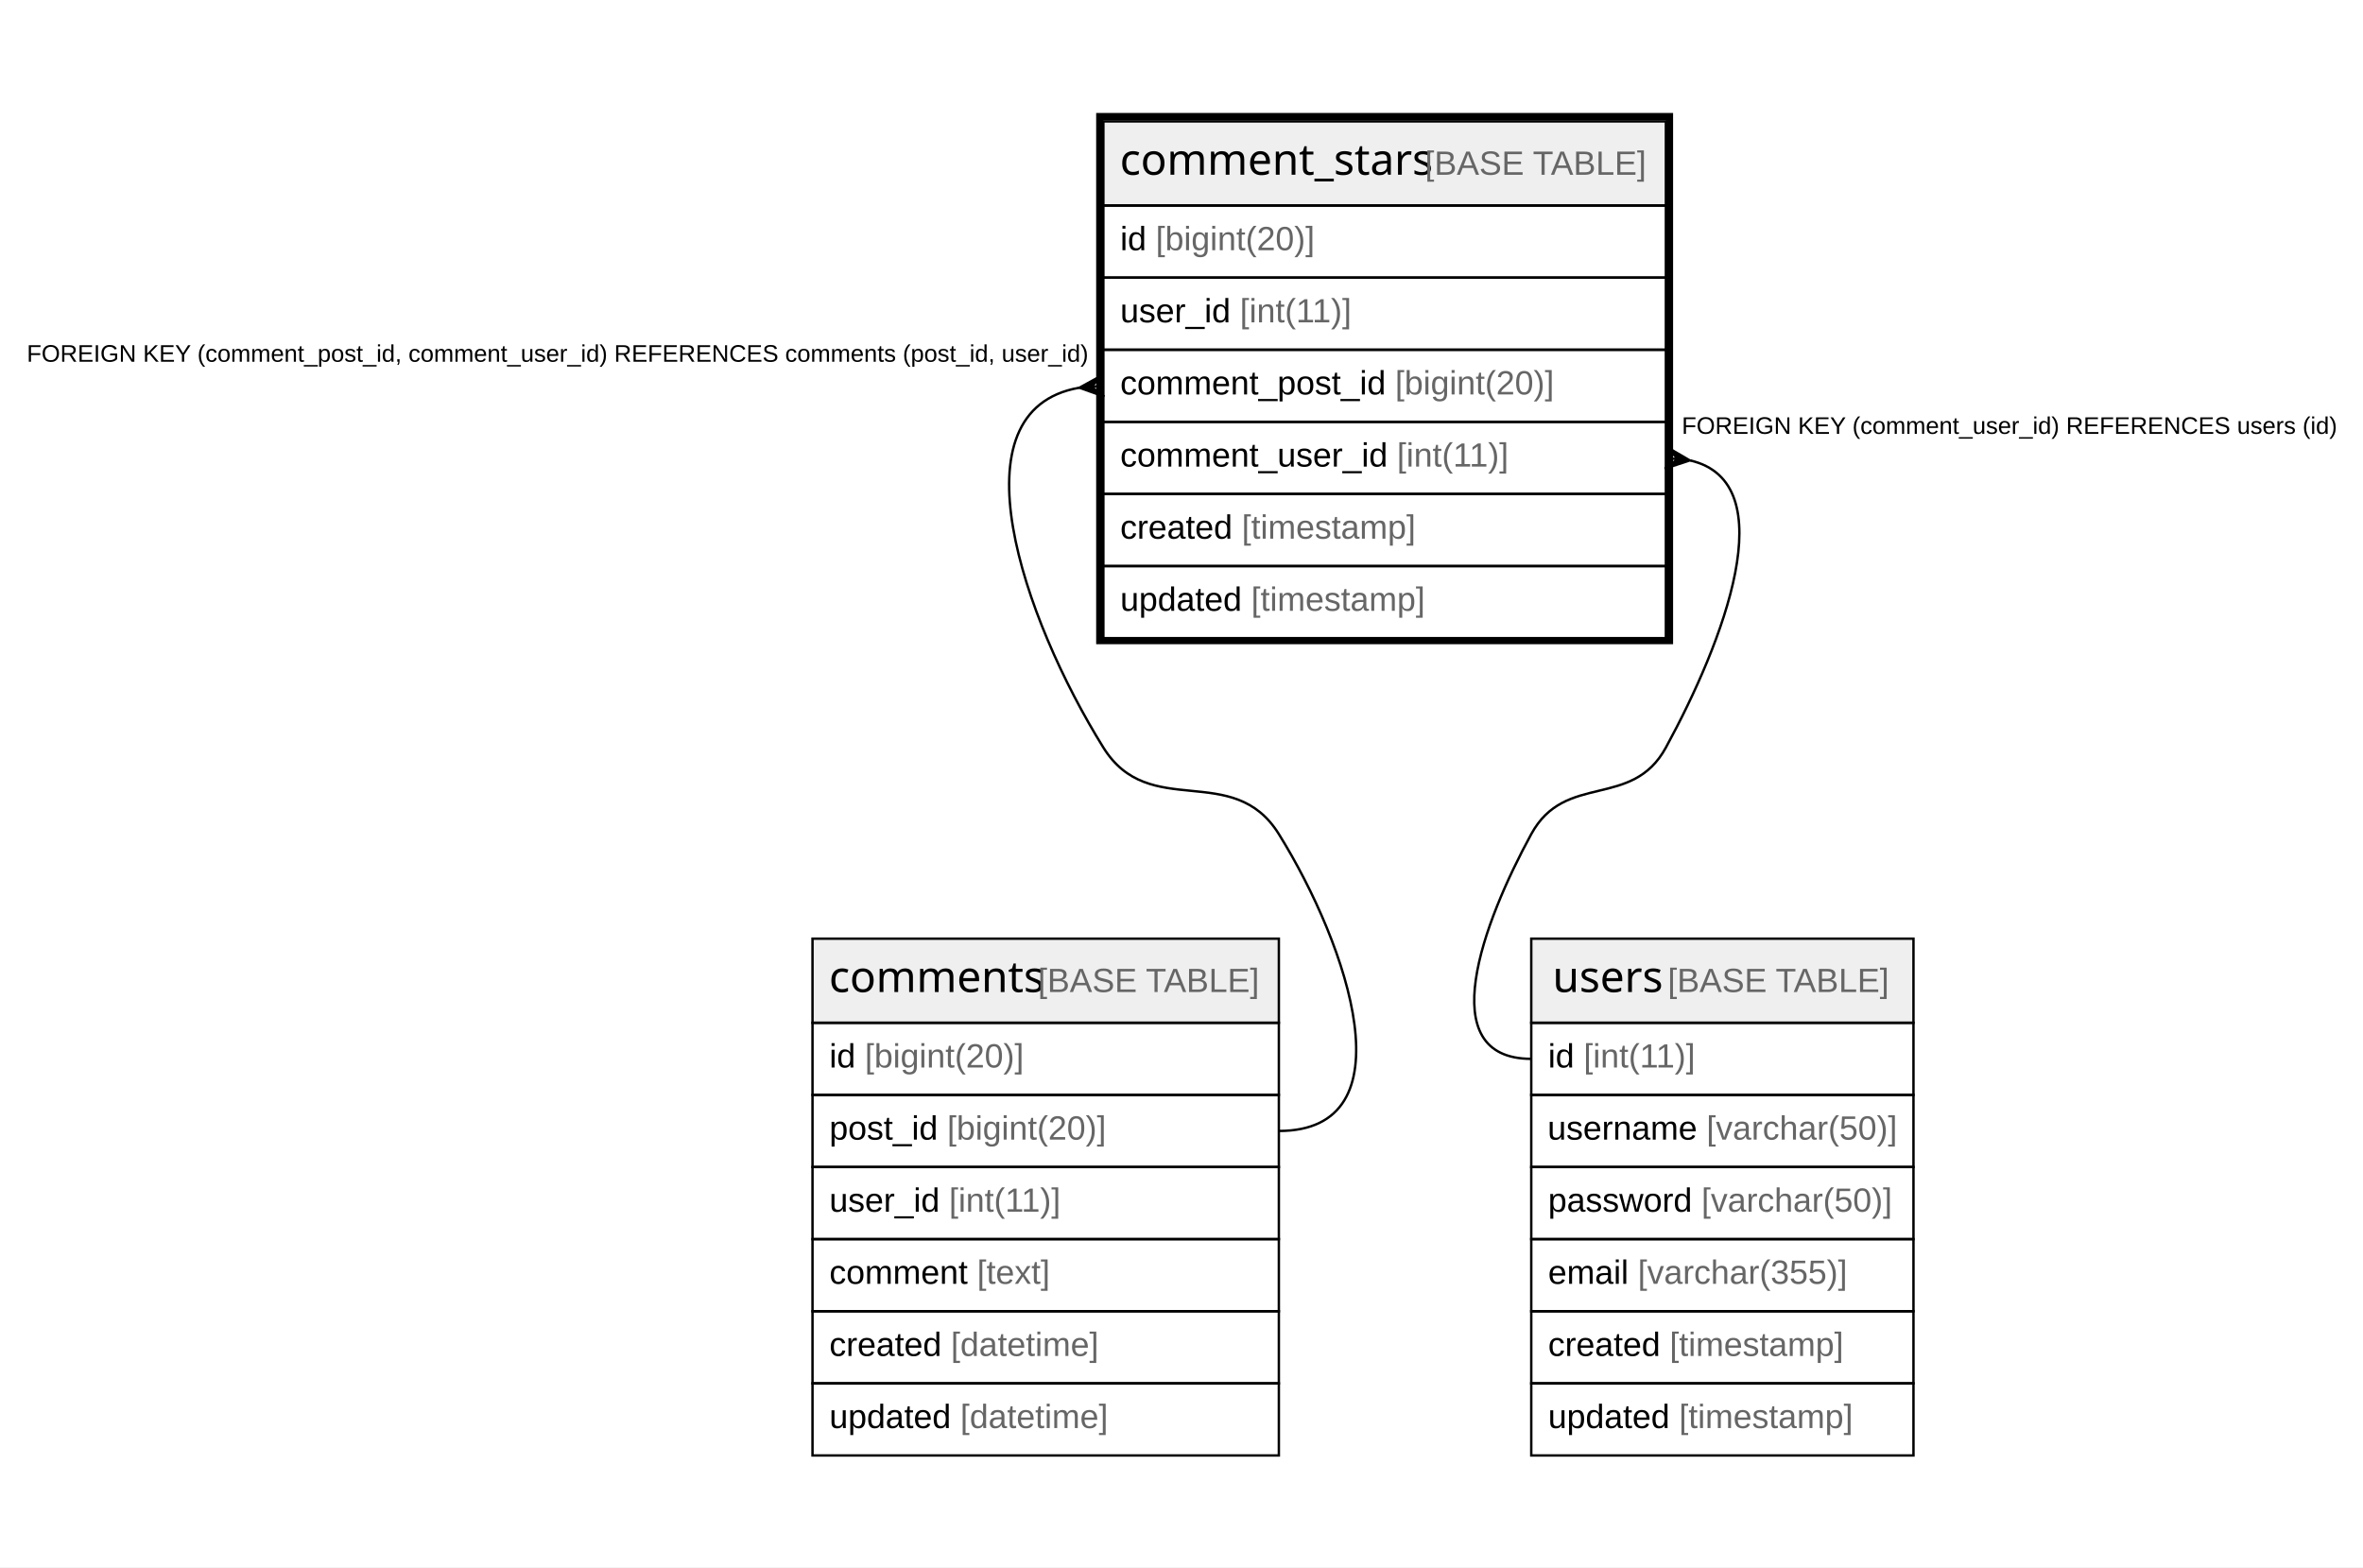
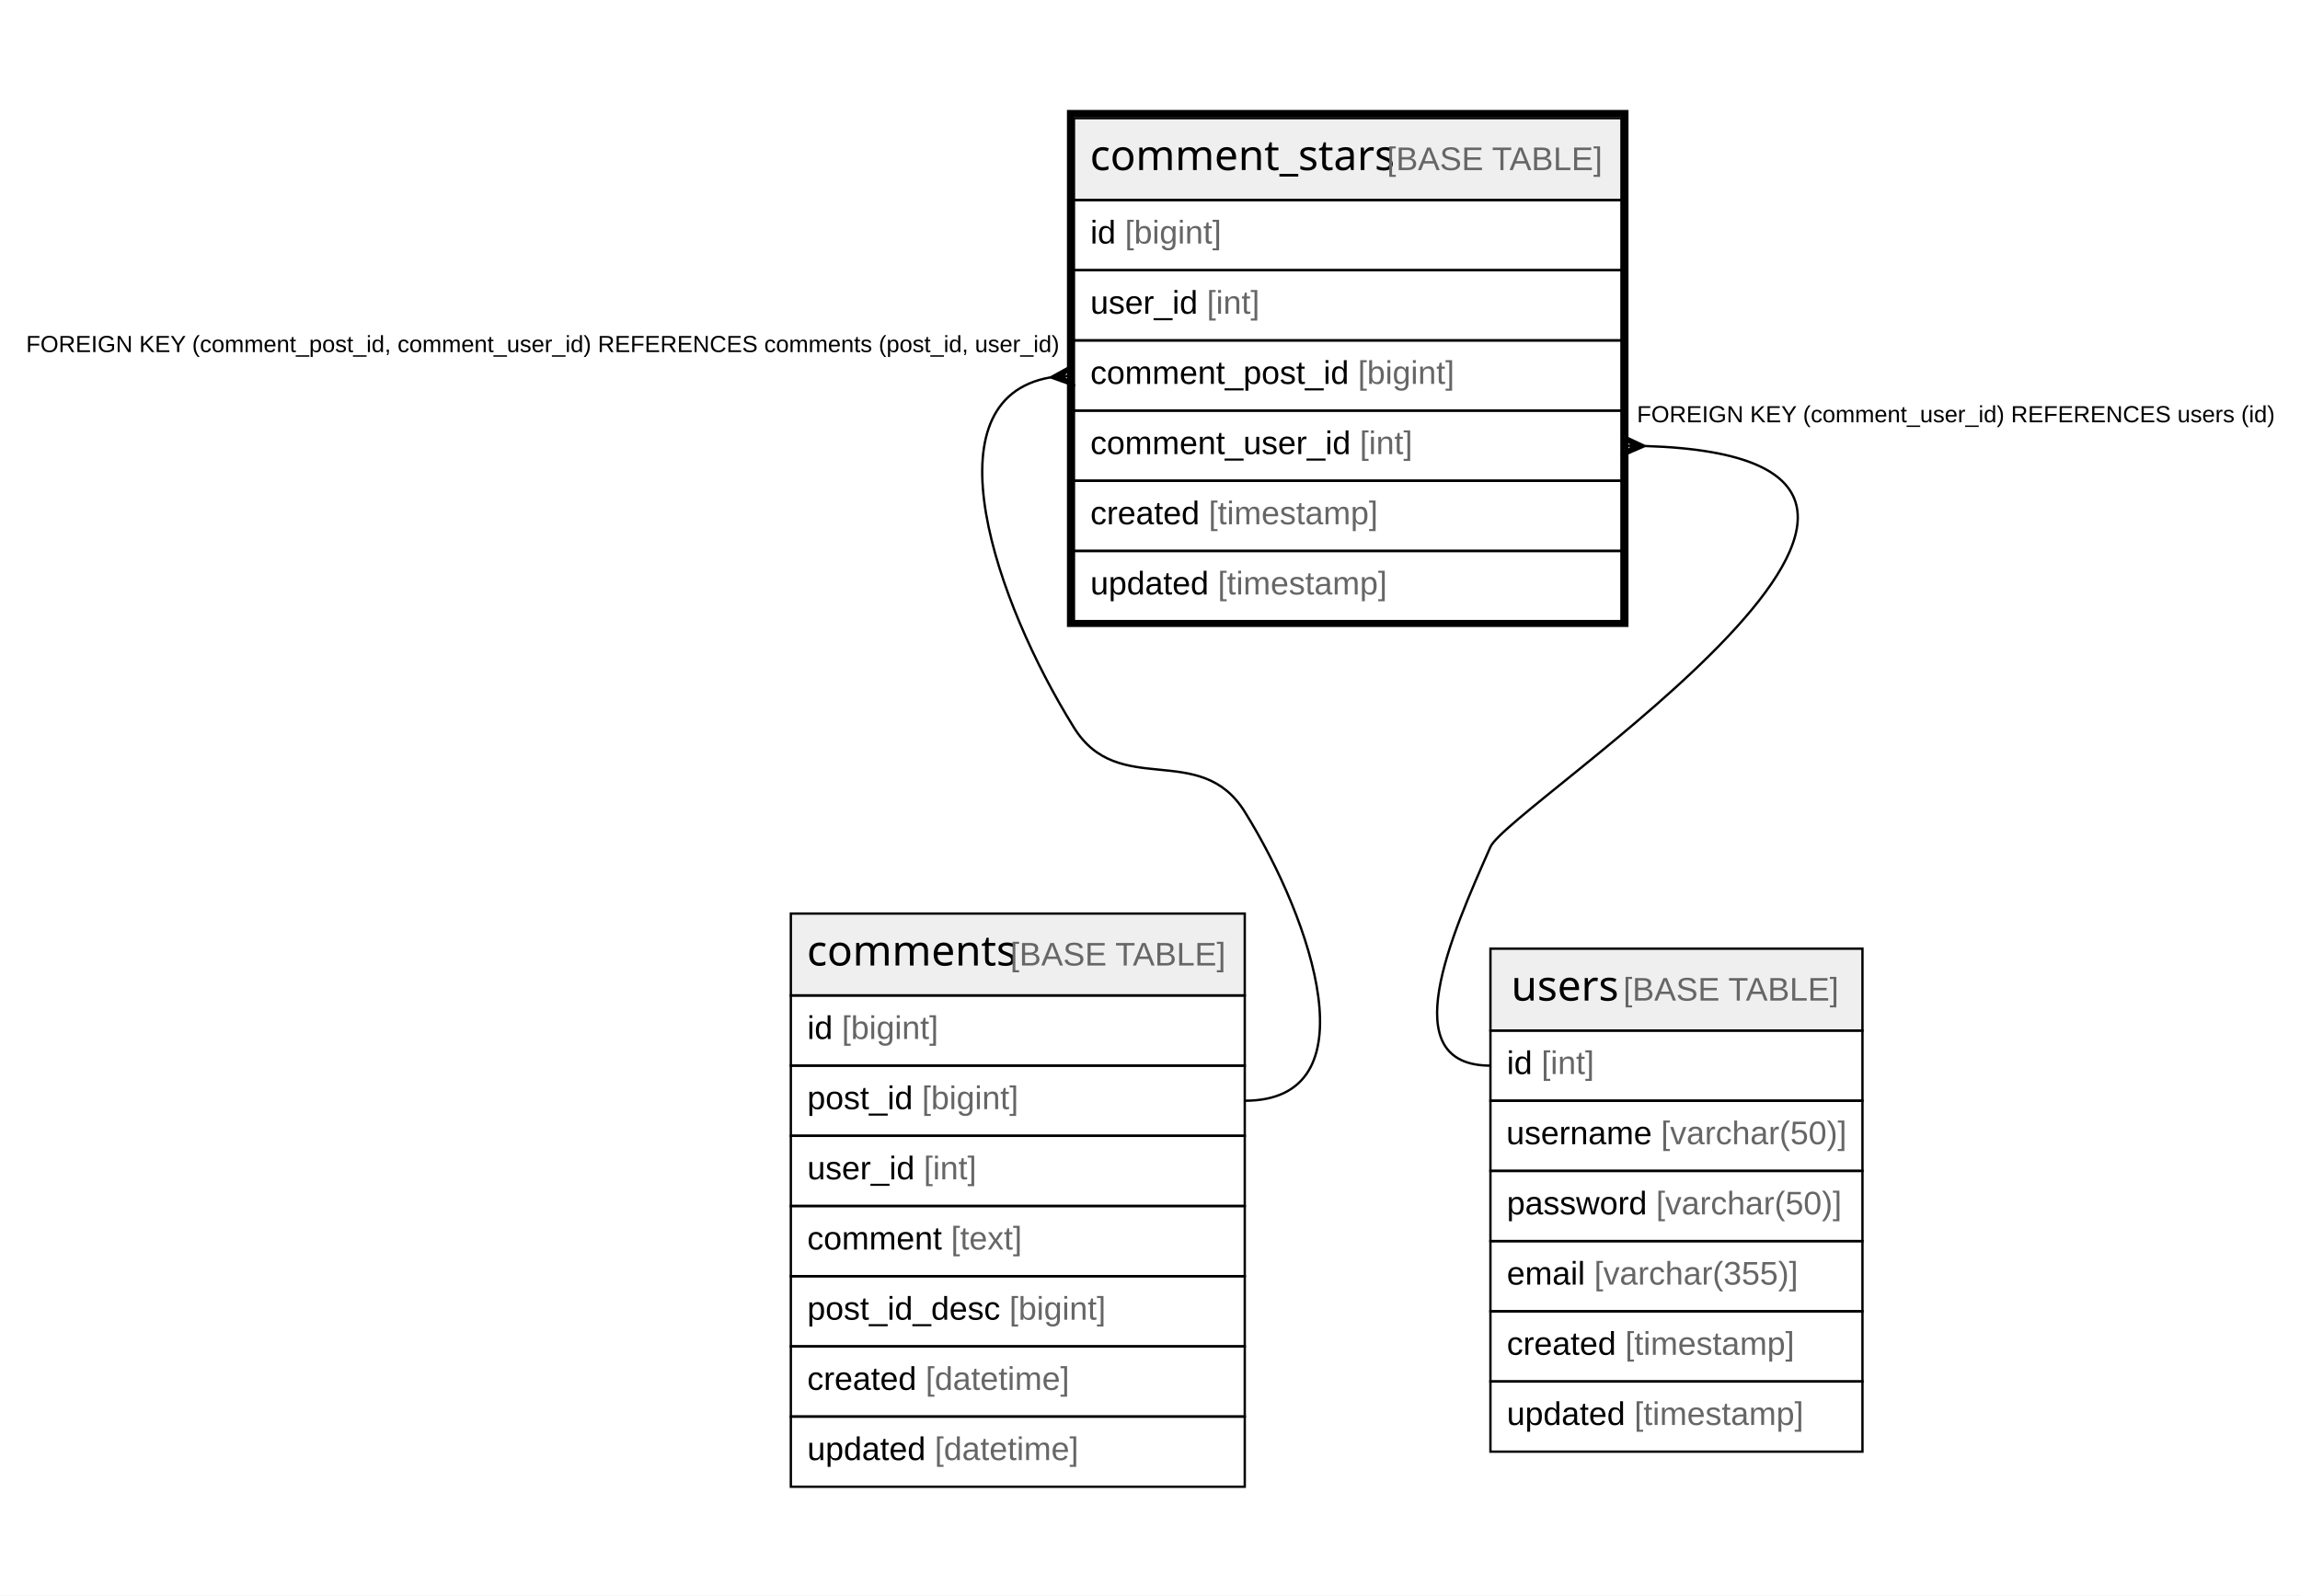
- <svg xmlns="http://www.w3.org/2000/svg" width="983pt" height="652pt" viewBox="0.00 0.00 983.00 652.00">
-   <g id="graph0" class="graph" transform="scale(1 1) rotate(0) translate(4 648)">
-     <polygon fill="#ffffff" stroke="transparent" points="-4,4 -4,-648 979,-648 979,4 -4,4" />
+ <svg xmlns="http://www.w3.org/2000/svg" width="983pt" height="682pt" viewBox="0.00 0.00 983.00 682.00">
+   <g id="graph0" class="graph" transform="scale(1 1) rotate(0) translate(4 678)">
+     <polygon fill="#ffffff" stroke="transparent" points="-4,4 -4,-678 979,-678 979,4 -4,4" />
    <g id="node1" class="node">
-       <polygon fill="#efefef" stroke="transparent" points="455,-562.5 455,-597.5 689,-597.5 689,-562.5 455,-562.5" />
-       <polygon fill="none" stroke="#000000" points="455,-562.5 455,-597.5 689,-597.5 689,-562.5 455,-562.5" />
-       <text text-anchor="start" x="461.867" y="-575.3" font-family="Arial Bold" font-size="18.00" fill="#000000">comment_stars</text>
-       <text text-anchor="start" x="584.879" y="-575.3" font-family="Arial" font-size="14.00" fill="#000000"> </text>
-       <text text-anchor="start" x="588.77" y="-575.3" font-family="Arial" font-size="14.00" fill="#666666">[BASE TABLE]</text>
+       <polygon fill="#efefef" stroke="transparent" points="455,-592.5 455,-627.5 689,-627.5 689,-592.5 455,-592.5" />
+       <polygon fill="none" stroke="#000000" points="455,-592.5 455,-627.5 689,-627.5 689,-592.5 455,-592.5" />
+       <text text-anchor="start" x="461.867" y="-605.3" font-family="Arial Bold" font-size="18.00" fill="#000000">comment_stars</text>
+       <text text-anchor="start" x="584.879" y="-605.3" font-family="Arial" font-size="14.00" fill="#000000"> </text>
+       <text text-anchor="start" x="588.77" y="-605.3" font-family="Arial" font-size="14.00" fill="#666666">[BASE TABLE]</text>
+       <polygon fill="none" stroke="#000000" points="455,-562.5 455,-592.5 689,-592.5 689,-562.5 455,-562.5" />
+       <text text-anchor="start" x="462" y="-573.9" font-family="Arial" font-size="14.00" fill="#000000">id </text>
+       <text text-anchor="start" x="476.78" y="-573.9" font-family="Arial" font-size="14.00" fill="#666666">[bigint]</text>
      <polygon fill="none" stroke="#000000" points="455,-532.5 455,-562.5 689,-562.5 689,-532.5 455,-532.5" />
-       <text text-anchor="start" x="462" y="-543.9" font-family="Arial" font-size="14.00" fill="#000000">id </text>
-       <text text-anchor="start" x="476.78" y="-543.9" font-family="Arial" font-size="14.00" fill="#666666">[bigint(20)]</text>
+       <text text-anchor="start" x="462" y="-543.9" font-family="Arial" font-size="14.00" fill="#000000">user_id </text>
+       <text text-anchor="start" x="511.788" y="-543.9" font-family="Arial" font-size="14.00" fill="#666666">[int]</text>
      <polygon fill="none" stroke="#000000" points="455,-502.5 455,-532.5 689,-532.5 689,-502.5 455,-502.5" />
-       <text text-anchor="start" x="462" y="-513.9" font-family="Arial" font-size="14.00" fill="#000000">user_id </text>
-       <text text-anchor="start" x="511.788" y="-513.9" font-family="Arial" font-size="14.00" fill="#666666">[int(11)]</text>
+       <text text-anchor="start" x="462" y="-513.9" font-family="Arial" font-size="14.00" fill="#000000">comment_post_id </text>
+       <text text-anchor="start" x="576.36" y="-513.9" font-family="Arial" font-size="14.00" fill="#666666">[bigint]</text>
      <polygon fill="none" stroke="#000000" points="455,-472.5 455,-502.5 689,-502.5 689,-472.5 455,-472.5" />
-       <text text-anchor="start" x="462" y="-483.9" font-family="Arial" font-size="14.00" fill="#000000">comment_post_id </text>
-       <text text-anchor="start" x="576.36" y="-483.9" font-family="Arial" font-size="14.00" fill="#666666">[bigint(20)]</text>
+       <text text-anchor="start" x="462" y="-483.9" font-family="Arial" font-size="14.00" fill="#000000">comment_user_id </text>
+       <text text-anchor="start" x="577.13" y="-483.9" font-family="Arial" font-size="14.00" fill="#666666">[int]</text>
      <polygon fill="none" stroke="#000000" points="455,-442.5 455,-472.5 689,-472.5 689,-442.5 455,-442.5" />
-       <text text-anchor="start" x="462" y="-453.9" font-family="Arial" font-size="14.00" fill="#000000">comment_user_id </text>
-       <text text-anchor="start" x="577.13" y="-453.9" font-family="Arial" font-size="14.00" fill="#666666">[int(11)]</text>
+       <text text-anchor="start" x="462" y="-453.9" font-family="Arial" font-size="14.00" fill="#000000">created </text>
+       <text text-anchor="start" x="512.572" y="-453.9" font-family="Arial" font-size="14.00" fill="#666666">[timestamp]</text>
      <polygon fill="none" stroke="#000000" points="455,-412.5 455,-442.5 689,-442.5 689,-412.5 455,-412.5" />
-       <text text-anchor="start" x="462" y="-423.9" font-family="Arial" font-size="14.00" fill="#000000">created </text>
-       <text text-anchor="start" x="512.572" y="-423.9" font-family="Arial" font-size="14.00" fill="#666666">[timestamp]</text>
-       <polygon fill="none" stroke="#000000" points="455,-382.5 455,-412.5 689,-412.5 689,-382.5 455,-382.5" />
-       <text text-anchor="start" x="462" y="-393.9" font-family="Arial" font-size="14.00" fill="#000000">updated </text>
-       <text text-anchor="start" x="516.477" y="-393.9" font-family="Arial" font-size="14.00" fill="#666666">[timestamp]</text>
-       <polygon fill="none" stroke="#000000" stroke-width="3" points="453.5,-381.5 453.5,-599.5 690.5,-599.5 690.5,-381.5 453.5,-381.5" />
+       <text text-anchor="start" x="462" y="-423.9" font-family="Arial" font-size="14.00" fill="#000000">updated </text>
+       <text text-anchor="start" x="516.477" y="-423.9" font-family="Arial" font-size="14.00" fill="#666666">[timestamp]</text>
+       <polygon fill="none" stroke="#000000" stroke-width="3" points="453.5,-411.5 453.5,-629.5 690.5,-629.5 690.5,-411.5 453.5,-411.5" />
    </g>
    <g id="node2" class="node">
-       <polygon fill="#efefef" stroke="transparent" points="334,-222.5 334,-257.5 528,-257.5 528,-222.5 334,-222.5" />
-       <polygon fill="none" stroke="#000000" points="334,-222.5 334,-257.5 528,-257.5 528,-222.5 334,-222.5" />
-       <text text-anchor="start" x="340.87" y="-235.3" font-family="Arial Bold" font-size="18.00" fill="#000000">comments</text>
-       <text text-anchor="start" x="423.876" y="-235.3" font-family="Arial" font-size="14.00" fill="#000000"> </text>
-       <text text-anchor="start" x="427.766" y="-235.3" font-family="Arial" font-size="14.00" fill="#666666">[BASE TABLE]</text>
+       <polygon fill="#efefef" stroke="transparent" points="334,-252.5 334,-287.5 528,-287.5 528,-252.5 334,-252.5" />
+       <polygon fill="none" stroke="#000000" points="334,-252.5 334,-287.5 528,-287.5 528,-252.5 334,-252.5" />
+       <text text-anchor="start" x="340.87" y="-265.3" font-family="Arial Bold" font-size="18.00" fill="#000000">comments</text>
+       <text text-anchor="start" x="423.876" y="-265.3" font-family="Arial" font-size="14.00" fill="#000000"> </text>
+       <text text-anchor="start" x="427.766" y="-265.3" font-family="Arial" font-size="14.00" fill="#666666">[BASE TABLE]</text>
+       <polygon fill="none" stroke="#000000" points="334,-222.5 334,-252.5 528,-252.5 528,-222.5 334,-222.5" />
+       <text text-anchor="start" x="341" y="-233.9" font-family="Arial" font-size="14.00" fill="#000000">id </text>
+       <text text-anchor="start" x="355.78" y="-233.9" font-family="Arial" font-size="14.00" fill="#666666">[bigint]</text>
      <polygon fill="none" stroke="#000000" points="334,-192.5 334,-222.5 528,-222.5 528,-192.5 334,-192.5" />
-       <text text-anchor="start" x="341" y="-203.9" font-family="Arial" font-size="14.00" fill="#000000">id </text>
-       <text text-anchor="start" x="355.78" y="-203.9" font-family="Arial" font-size="14.00" fill="#666666">[bigint(20)]</text>
+       <text text-anchor="start" x="341" y="-203.9" font-family="Arial" font-size="14.00" fill="#000000">post_id </text>
+       <text text-anchor="start" x="390.018" y="-203.9" font-family="Arial" font-size="14.00" fill="#666666">[bigint]</text>
      <polygon fill="none" stroke="#000000" points="334,-162.5 334,-192.5 528,-192.5 528,-162.5 334,-162.5" />
-       <text text-anchor="start" x="341" y="-173.9" font-family="Arial" font-size="14.00" fill="#000000">post_id </text>
-       <text text-anchor="start" x="390.018" y="-173.9" font-family="Arial" font-size="14.00" fill="#666666">[bigint(20)]</text>
+       <text text-anchor="start" x="341" y="-173.9" font-family="Arial" font-size="14.00" fill="#000000">user_id </text>
+       <text text-anchor="start" x="390.788" y="-173.9" font-family="Arial" font-size="14.00" fill="#666666">[int]</text>
      <polygon fill="none" stroke="#000000" points="334,-132.5 334,-162.5 528,-162.5 528,-132.5 334,-132.5" />
-       <text text-anchor="start" x="341" y="-143.9" font-family="Arial" font-size="14.00" fill="#000000">user_id </text>
-       <text text-anchor="start" x="390.788" y="-143.9" font-family="Arial" font-size="14.00" fill="#666666">[int(11)]</text>
+       <text text-anchor="start" x="341" y="-143.9" font-family="Arial" font-size="14.00" fill="#000000">comment </text>
+       <text text-anchor="start" x="402.45" y="-143.9" font-family="Arial" font-size="14.00" fill="#666666">[text]</text>
      <polygon fill="none" stroke="#000000" points="334,-102.5 334,-132.5 528,-132.5 528,-102.5 334,-102.5" />
-       <text text-anchor="start" x="341" y="-113.9" font-family="Arial" font-size="14.00" fill="#000000">comment </text>
-       <text text-anchor="start" x="402.45" y="-113.9" font-family="Arial" font-size="14.00" fill="#666666">[text]</text>
+       <text text-anchor="start" x="341" y="-113.9" font-family="Arial" font-size="14.00" fill="#000000">post_id_desc </text>
+       <text text-anchor="start" x="427.366" y="-113.9" font-family="Arial" font-size="14.00" fill="#666666">[bigint]</text>
      <polygon fill="none" stroke="#000000" points="334,-72.5 334,-102.5 528,-102.5 528,-72.5 334,-72.5" />
      <text text-anchor="start" x="341" y="-83.9" font-family="Arial" font-size="14.00" fill="#000000">created </text>
      <text text-anchor="start" x="391.572" y="-83.9" font-family="Arial" font-size="14.00" fill="#666666">[datetime]</text>
      <polygon fill="none" stroke="#000000" points="334,-42.5 334,-72.5 528,-72.5 528,-42.5 334,-42.5" />
      <text text-anchor="start" x="341" y="-53.9" font-family="Arial" font-size="14.00" fill="#000000">updated </text>
      <text text-anchor="start" x="395.477" y="-53.9" font-family="Arial" font-size="14.00" fill="#666666">[datetime]</text>
    </g>
    <g id="edge1" class="edge">
-       <path fill="none" stroke="#000000" d="M444.894,-486.681C391.575,-477.362 421.61,-390.696 455,-337 474.103,-306.28 508.897,-331.72 528,-301 556.985,-254.388 582.889,-177.5 528,-177.5" />
-       <polygon fill="#000000" stroke="#000000" points="445.033,-486.692 454.636,-491.985 450.016,-487.096 455,-487.5 455,-487.5 455,-487.5 450.016,-487.096 455.364,-483.015 445.033,-486.692 445.033,-486.692" />
-       <text text-anchor="start" x="7.144" y="-497.5" font-family="Arial" font-size="10.00" fill="#000000">FOREIGN KEY (comment_post_id, comment_user_id) REFERENCES comments (post_id, user_id)</text>
+       <path fill="none" stroke="#000000" d="M444.894,-516.681C391.575,-507.362 421.61,-420.696 455,-367 474.103,-336.28 508.897,-361.72 528,-331 556.985,-284.388 582.889,-207.5 528,-207.5" />
+       <polygon fill="#000000" stroke="#000000" points="445.033,-516.692 454.636,-521.985 450.016,-517.096 455,-517.5 455,-517.5 455,-517.5 450.016,-517.096 455.364,-513.015 445.033,-516.692 445.033,-516.692" />
+       <text text-anchor="start" x="7.144" y="-527.5" font-family="Arial" font-size="10.00" fill="#000000">FOREIGN KEY (comment_post_id, comment_user_id) REFERENCES comments (post_id, user_id)</text>
    </g>
    <g id="node3" class="node">
-       <polygon fill="#efefef" stroke="transparent" points="633,-222.5 633,-257.5 792,-257.5 792,-222.5 633,-222.5" />
-       <polygon fill="none" stroke="#000000" points="633,-222.5 633,-257.5 792,-257.5 792,-222.5 633,-222.5" />
-       <text text-anchor="start" x="641.871" y="-235.3" font-family="Arial Bold" font-size="18.00" fill="#000000">users</text>
-       <text text-anchor="start" x="685.875" y="-235.3" font-family="Arial" font-size="14.00" fill="#000000"> </text>
-       <text text-anchor="start" x="689.766" y="-235.3" font-family="Arial" font-size="14.00" fill="#666666">[BASE TABLE]</text>
-       <polygon fill="none" stroke="#000000" points="633,-192.5 633,-222.5 792,-222.5 792,-192.5 633,-192.5" />
-       <text text-anchor="start" x="640" y="-203.9" font-family="Arial" font-size="14.00" fill="#000000">id </text>
-       <text text-anchor="start" x="654.78" y="-203.9" font-family="Arial" font-size="14.00" fill="#666666">[int(11)]</text>
-       <polygon fill="none" stroke="#000000" points="633,-162.5 633,-192.5 792,-192.5 792,-162.5 633,-162.5" />
-       <text text-anchor="start" x="639.769" y="-173.9" font-family="Arial" font-size="14.00" fill="#000000">username </text>
-       <text text-anchor="start" x="705.894" y="-173.9" font-family="Arial" font-size="14.00" fill="#666666">[varchar(50)]</text>
-       <polygon fill="none" stroke="#000000" points="633,-132.5 633,-162.5 792,-162.5 792,-132.5 633,-132.5" />
-       <text text-anchor="start" x="640" y="-143.9" font-family="Arial" font-size="14.00" fill="#000000">password </text>
-       <text text-anchor="start" x="703.788" y="-143.9" font-family="Arial" font-size="14.00" fill="#666666">[varchar(50)]</text>
-       <polygon fill="none" stroke="#000000" points="633,-102.5 633,-132.5 792,-132.5 792,-102.5 633,-102.5" />
-       <text text-anchor="start" x="640" y="-113.9" font-family="Arial" font-size="14.00" fill="#000000">email </text>
-       <text text-anchor="start" x="677.33" y="-113.9" font-family="Arial" font-size="14.00" fill="#666666">[varchar(355)]</text>
-       <polygon fill="none" stroke="#000000" points="633,-72.5 633,-102.5 792,-102.5 792,-72.5 633,-72.5" />
-       <text text-anchor="start" x="640" y="-83.9" font-family="Arial" font-size="14.00" fill="#000000">created </text>
-       <text text-anchor="start" x="690.572" y="-83.9" font-family="Arial" font-size="14.00" fill="#666666">[timestamp]</text>
-       <polygon fill="none" stroke="#000000" points="633,-42.5 633,-72.5 792,-72.5 792,-42.5 633,-42.5" />
-       <text text-anchor="start" x="640" y="-53.9" font-family="Arial" font-size="14.00" fill="#000000">updated </text>
-       <text text-anchor="start" x="694.477" y="-53.9" font-family="Arial" font-size="14.00" fill="#666666">[timestamp]</text>
+       <polygon fill="#efefef" stroke="transparent" points="633,-237.5 633,-272.5 792,-272.5 792,-237.5 633,-237.5" />
+       <polygon fill="none" stroke="#000000" points="633,-237.5 633,-272.5 792,-272.5 792,-237.5 633,-237.5" />
+       <text text-anchor="start" x="641.871" y="-250.3" font-family="Arial Bold" font-size="18.00" fill="#000000">users</text>
+       <text text-anchor="start" x="685.875" y="-250.3" font-family="Arial" font-size="14.00" fill="#000000"> </text>
+       <text text-anchor="start" x="689.766" y="-250.3" font-family="Arial" font-size="14.00" fill="#666666">[BASE TABLE]</text>
+       <polygon fill="none" stroke="#000000" points="633,-207.5 633,-237.5 792,-237.5 792,-207.5 633,-207.5" />
+       <text text-anchor="start" x="640" y="-218.9" font-family="Arial" font-size="14.00" fill="#000000">id </text>
+       <text text-anchor="start" x="654.78" y="-218.9" font-family="Arial" font-size="14.00" fill="#666666">[int]</text>
+       <polygon fill="none" stroke="#000000" points="633,-177.5 633,-207.5 792,-207.5 792,-177.5 633,-177.5" />
+       <text text-anchor="start" x="639.769" y="-188.9" font-family="Arial" font-size="14.00" fill="#000000">username </text>
+       <text text-anchor="start" x="705.894" y="-188.9" font-family="Arial" font-size="14.00" fill="#666666">[varchar(50)]</text>
+       <polygon fill="none" stroke="#000000" points="633,-147.5 633,-177.5 792,-177.5 792,-147.5 633,-147.5" />
+       <text text-anchor="start" x="640" y="-158.9" font-family="Arial" font-size="14.00" fill="#000000">password </text>
+       <text text-anchor="start" x="703.788" y="-158.9" font-family="Arial" font-size="14.00" fill="#666666">[varchar(50)]</text>
+       <polygon fill="none" stroke="#000000" points="633,-117.5 633,-147.5 792,-147.5 792,-117.5 633,-117.5" />
+       <text text-anchor="start" x="640" y="-128.9" font-family="Arial" font-size="14.00" fill="#000000">email </text>
+       <text text-anchor="start" x="677.33" y="-128.9" font-family="Arial" font-size="14.00" fill="#666666">[varchar(355)]</text>
+       <polygon fill="none" stroke="#000000" points="633,-87.5 633,-117.5 792,-117.5 792,-87.5 633,-87.5" />
+       <text text-anchor="start" x="640" y="-98.9" font-family="Arial" font-size="14.00" fill="#000000">created </text>
+       <text text-anchor="start" x="690.572" y="-98.9" font-family="Arial" font-size="14.00" fill="#666666">[timestamp]</text>
+       <polygon fill="none" stroke="#000000" points="633,-57.5 633,-87.5 792,-87.5 792,-57.5 633,-57.5" />
+       <text text-anchor="start" x="640" y="-68.9" font-family="Arial" font-size="14.00" fill="#000000">updated </text>
+       <text text-anchor="start" x="694.477" y="-68.9" font-family="Arial" font-size="14.00" fill="#666666">[timestamp]</text>
    </g>
    <g id="edge2" class="edge">
-       <path fill="none" stroke="#000000" d="M699.118,-456.445C738.644,-447.296 712.859,-380.701 689,-337 674.822,-311.03 647.178,-326.97 633,-301 613.087,-264.526 591.444,-207.5 633,-207.5" />
-       <polygon fill="#000000" stroke="#000000" points="698.946,-456.463 688.533,-453.024 693.973,-456.981 689,-457.5 689,-457.5 689,-457.5 693.973,-456.981 689.467,-461.976 698.946,-456.463 698.946,-456.463" />
-       <text text-anchor="start" x="695.609" y="-467.5" font-family="Arial" font-size="10.00" fill="#000000">FOREIGN KEY (comment_user_id) REFERENCES users (id)</text>
+       <path fill="none" stroke="#000000" d="M699.118,-487.351C874.811,-482.001 640.848,-333.763 633,-316 616.205,-277.989 591.444,-222.5 633,-222.5" />
+       <polygon fill="#000000" stroke="#000000" points="698.999,-487.353 688.934,-483 694,-487.427 689,-487.5 689,-487.5 689,-487.5 694,-487.427 689.066,-492 698.999,-487.353 698.999,-487.353" />
+       <text text-anchor="start" x="695.609" y="-497.5" font-family="Arial" font-size="10.00" fill="#000000">FOREIGN KEY (comment_user_id) REFERENCES users (id)</text>
    </g>
  </g>
</svg>
